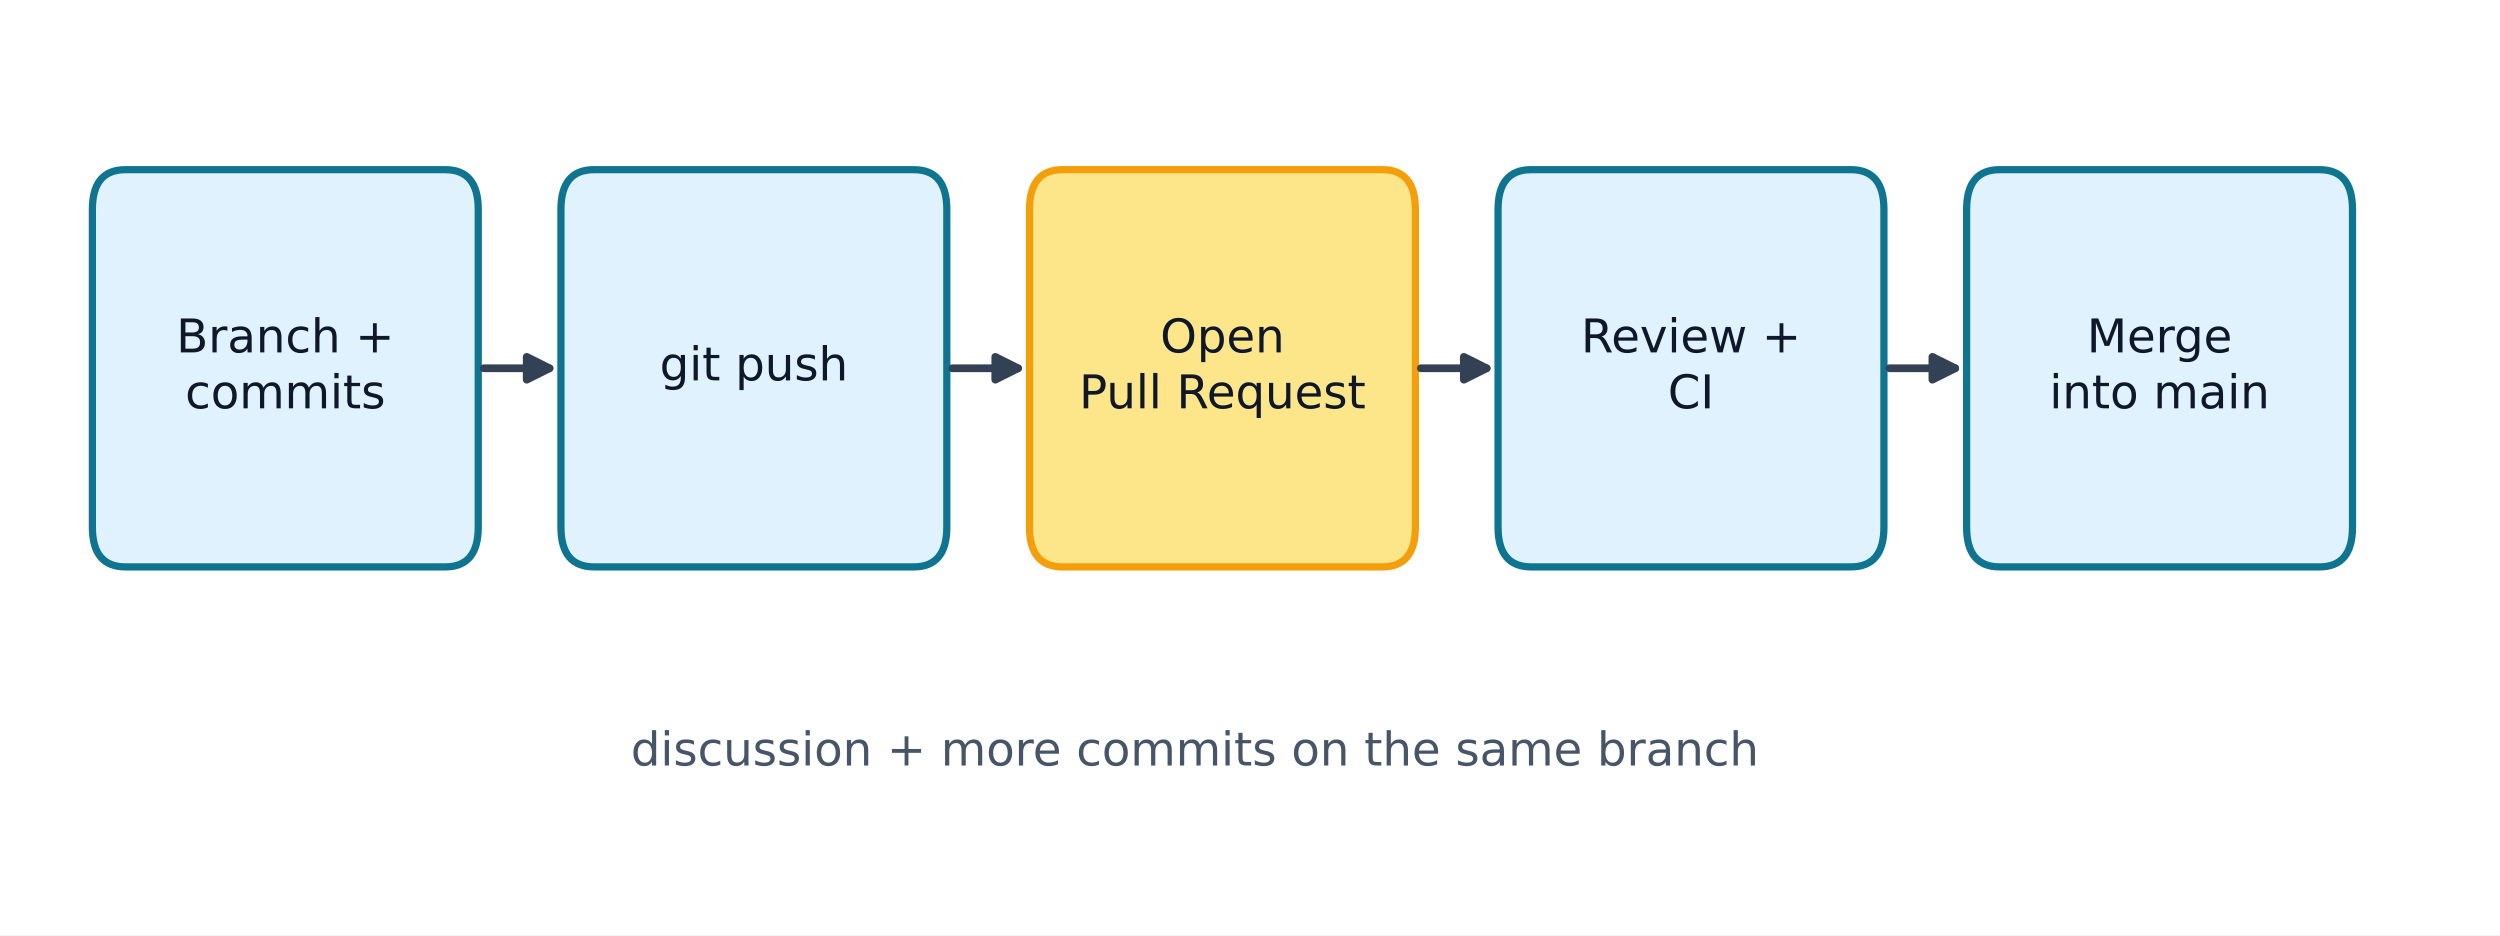
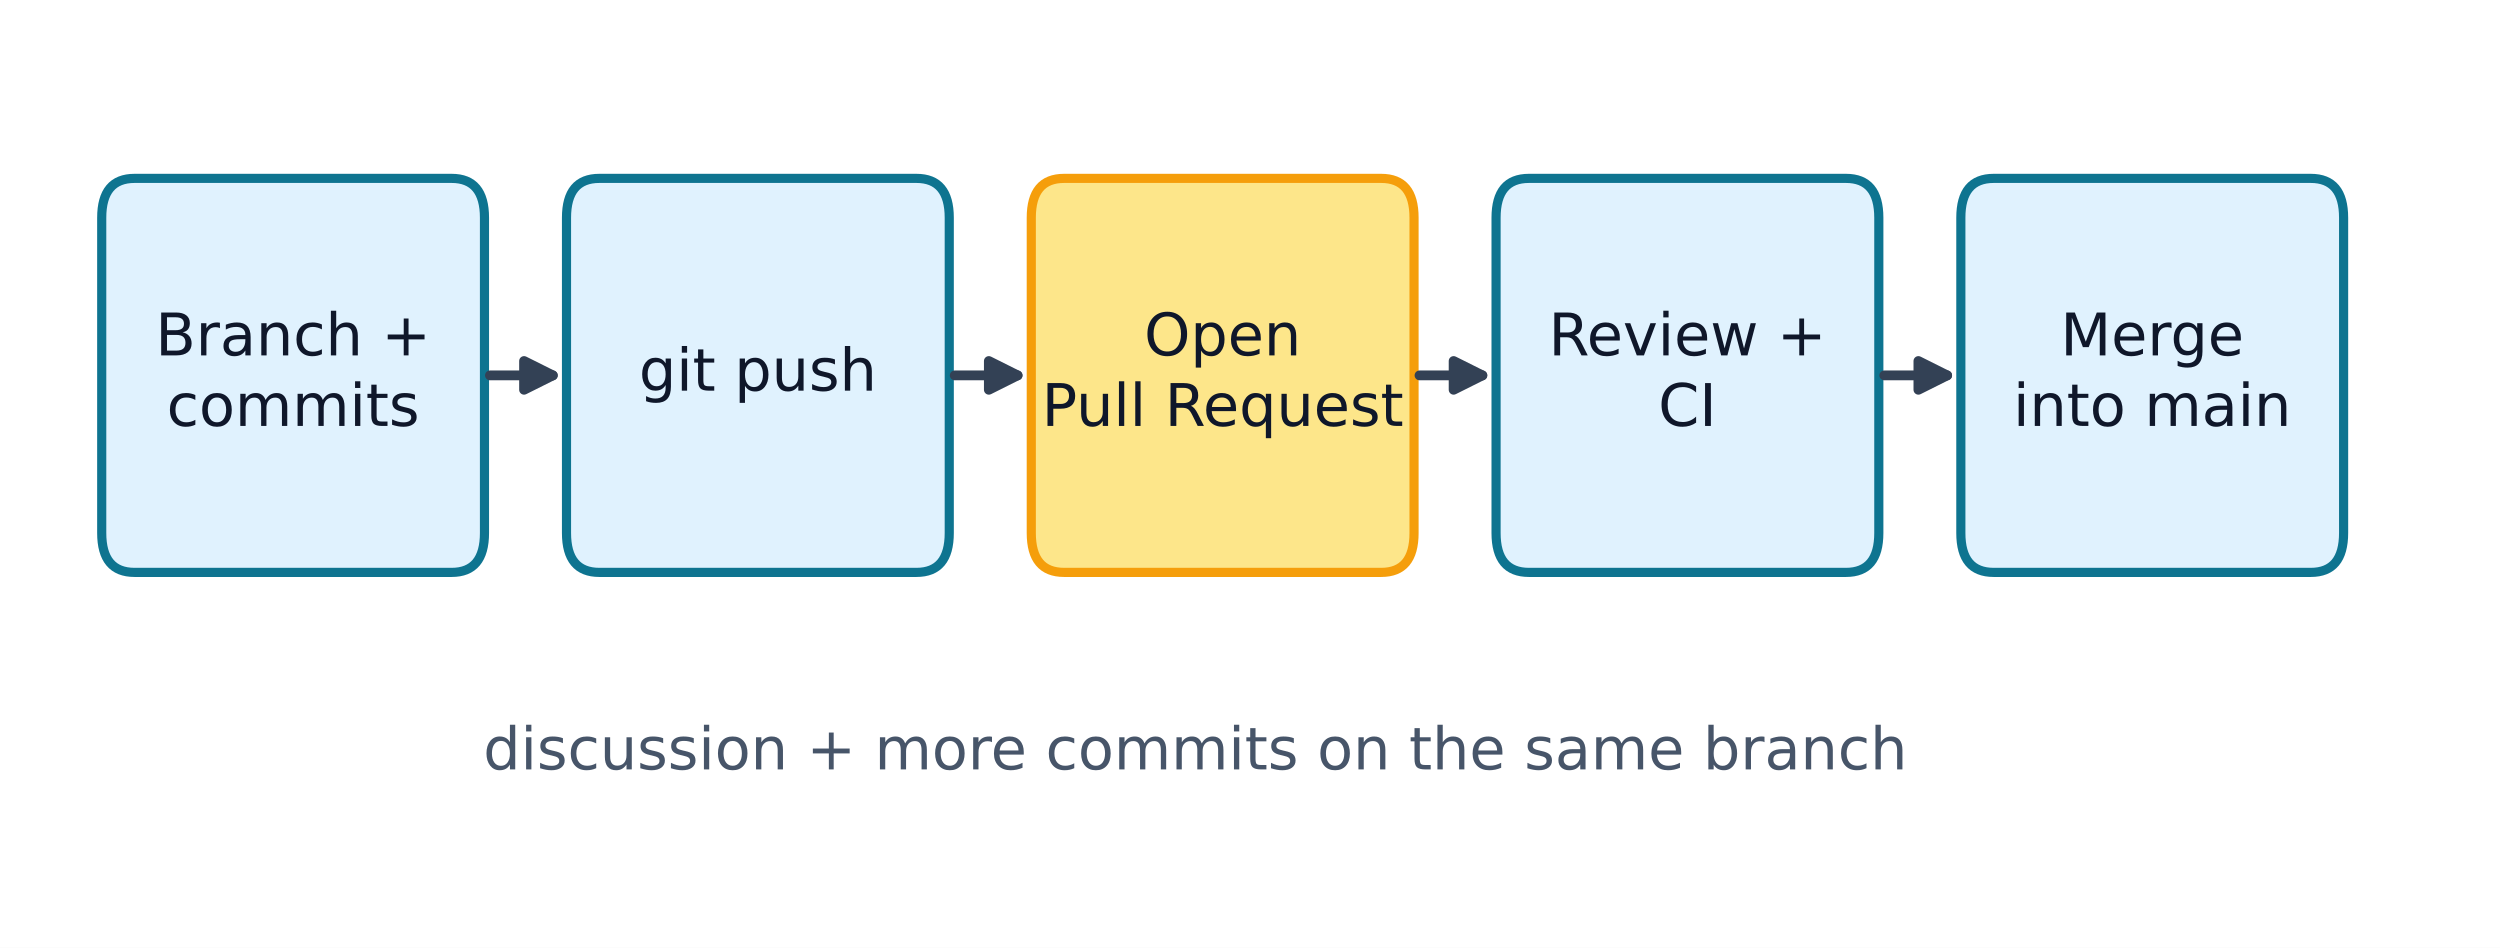
- <svg xmlns="http://www.w3.org/2000/svg" xmlns:xlink="http://www.w3.org/1999/xlink" width="483.12pt" height="180.72pt" viewBox="0 0 483.12 180.72" version="1.1">
+ <svg xmlns="http://www.w3.org/2000/svg" xmlns:xlink="http://www.w3.org/1999/xlink" width="382.68pt" height="145.08pt" viewBox="0 0 382.68 145.08" version="1.1">
  <defs>
    <style type="text/css">*{stroke-linejoin: round; stroke-linecap: butt}</style>
  </defs>
  <g id="figure_1">
    <g id="patch_1">
-       <path d="M 0 180.72  L 483.12 180.72  L 483.12 0  L 0 0  z " style="fill: #ffffff" />
+       <path d="M 0 145.08  L 382.68 145.08  L 382.68 0  L 0 0  z " style="fill: #ffffff" />
    </g>
    <g id="axes_1">
      <g id="patch_2">
-         <path d="M 24.244 109.551  L 86.03 109.551  Q 92.422 109.551 92.422 101.874  L 92.422 40.464  Q 92.422 32.788 86.03 32.788  L 24.244 32.788  Q 17.853 32.788 17.853 40.464  L 17.853 101.874  Q 17.853 109.551 24.244 109.551  z " clip-path="url(#p4c795ca467)" style="fill: #e0f2fe; stroke: #0e7490; stroke-width: 1.4; stroke-linejoin: miter" />
+         <path d="M 20.592 87.618  L 69.138 87.618  Q 74.16 87.618 74.16 81.587  L 74.16 33.336  Q 74.16 27.305 69.138 27.305  L 20.592 27.305  Q 15.57 27.305 15.57 33.336  L 15.57 81.587  Q 15.57 87.618 20.592 87.618  z " clip-path="url(#pe6871505b7)" style="fill: #e0f2fe; stroke: #0e7490; stroke-width: 1.4; stroke-linejoin: miter" />
      </g>
      <g id="patch_3">
-         <path d="M 114.793 109.551  L 176.578 109.551  Q 182.97 109.551 182.97 101.874  L 182.97 40.464  Q 182.97 32.788 176.578 32.788  L 114.793 32.788  Q 108.401 32.788 108.401 40.464  L 108.401 101.874  Q 108.401 109.551 114.793 109.551  z " clip-path="url(#p4c795ca467)" style="fill: #e0f2fe; stroke: #0e7490; stroke-width: 1.4; stroke-linejoin: miter" />
+         <path d="M 91.737 87.618  L 140.283 87.618  Q 145.305 87.618 145.305 81.587  L 145.305 33.336  Q 145.305 27.305 140.283 27.305  L 91.737 27.305  Q 86.715 27.305 86.715 33.336  L 86.715 81.587  Q 86.715 87.618 91.737 87.618  z " clip-path="url(#pe6871505b7)" style="fill: #e0f2fe; stroke: #0e7490; stroke-width: 1.4; stroke-linejoin: miter" />
      </g>
      <g id="patch_4">
-         <path d="M 205.341 109.551  L 267.127 109.551  Q 273.518 109.551 273.518 101.874  L 273.518 40.464  Q 273.518 32.788 267.127 32.788  L 205.341 32.788  Q 198.949 32.788 198.949 40.464  L 198.949 101.874  Q 198.949 109.551 205.341 109.551  z " clip-path="url(#p4c795ca467)" style="fill: #fde68a; stroke: #f59e0b; stroke-width: 1.4; stroke-linejoin: miter" />
+         <path d="M 162.882 87.618  L 211.428 87.618  Q 216.45 87.618 216.45 81.587  L 216.45 33.336  Q 216.45 27.305 211.428 27.305  L 162.882 27.305  Q 157.86 27.305 157.86 33.336  L 157.86 81.587  Q 157.86 87.618 162.882 87.618  z " clip-path="url(#pe6871505b7)" style="fill: #fde68a; stroke: #f59e0b; stroke-width: 1.4; stroke-linejoin: miter" />
      </g>
      <g id="patch_5">
-         <path d="M 295.889 109.551  L 357.675 109.551  Q 364.066 109.551 364.066 101.874  L 364.066 40.464  Q 364.066 32.788 357.675 32.788  L 295.889 32.788  Q 289.497 32.788 289.497 40.464  L 289.497 101.874  Q 289.497 109.551 295.889 109.551  z " clip-path="url(#p4c795ca467)" style="fill: #e0f2fe; stroke: #0e7490; stroke-width: 1.4; stroke-linejoin: miter" />
+         <path d="M 234.027 87.618  L 282.573 87.618  Q 287.595 87.618 287.595 81.587  L 287.595 33.336  Q 287.595 27.305 282.573 27.305  L 234.027 27.305  Q 229.005 27.305 229.005 33.336  L 229.005 81.587  Q 229.005 87.618 234.027 87.618  z " clip-path="url(#pe6871505b7)" style="fill: #e0f2fe; stroke: #0e7490; stroke-width: 1.4; stroke-linejoin: miter" />
      </g>
      <g id="patch_6">
-         <path d="M 386.437 109.551  L 448.223 109.551  Q 454.615 109.551 454.615 101.874  L 454.615 40.464  Q 454.615 32.788 448.223 32.788  L 386.437 32.788  Q 380.045 32.788 380.045 40.464  L 380.045 101.874  Q 380.045 109.551 386.437 109.551  z " clip-path="url(#p4c795ca467)" style="fill: #e0f2fe; stroke: #0e7490; stroke-width: 1.4; stroke-linejoin: miter" />
+         <path d="M 305.172 87.618  L 353.718 87.618  Q 358.74 87.618 358.74 81.587  L 358.74 33.336  Q 358.74 27.305 353.718 27.305  L 305.172 27.305  Q 300.15 27.305 300.15 33.336  L 300.15 81.587  Q 300.15 87.618 305.172 87.618  z " clip-path="url(#pe6871505b7)" style="fill: #e0f2fe; stroke: #0e7490; stroke-width: 1.4; stroke-linejoin: miter" />
      </g>
      <g id="text_1">
-         <g style="fill: #0f172a" transform="translate(34.06321 68.10624) scale(0.09 -0.09)">
+         <g style="fill: #0f172a" transform="translate(23.79094 54.39855) scale(0.09 -0.09)">
          <defs>
            <path id="DejaVuSans-25" d="M 1259 2228  L 1259 519  L 2272 519  Q 2781 519 3026 730  Q 3272 941 3272 1375  Q 3272 1813 3026 2020  Q 2781 2228 2272 2228  L 1259 2228  z M 1259 4147  L 1259 2741  L 2194 2741  Q 2656 2741 2882 2914  Q 3109 3088 3109 3444  Q 3109 3797 2882 3972  Q 2656 4147 2194 4147  L 1259 4147  z M 628 4666  L 2241 4666  Q 2963 4666 3353 4366  Q 3744 4066 3744 3513  Q 3744 3084 3544 2831  Q 3344 2578 2956 2516  Q 3422 2416 3680 2098  Q 3938 1781 3938 1306  Q 3938 681 3513 340  Q 3088 0 2303 0  L 628 0  L 628 4666  z " transform="scale(0.015625)" />
            <path id="DejaVuSans-55" d="M 2631 2963  Q 2534 3019 2420 3045  Q 2306 3072 2169 3072  Q 1681 3072 1420 2755  Q 1159 2438 1159 1844  L 1159 0  L 581 0  L 581 3500  L 1159 3500  L 1159 2956  Q 1341 3275 1631 3429  Q 1922 3584 2338 3584  Q 2397 3584 2469 3576  Q 2541 3569 2628 3553  L 2631 2963  z " transform="scale(0.015625)" />
            <path id="DejaVuSans-44" d="M 2194 1759  Q 1497 1759 1228 1600  Q 959 1441 959 1056  Q 959 750 1161 570  Q 1363 391 1709 391  Q 2188 391 2477 730  Q 2766 1069 2766 1631  L 2766 1759  L 2194 1759  z M 3341 1997  L 3341 0  L 2766 0  L 2766 531  Q 2569 213 2275 61  Q 1981 -91 1556 -91  Q 1019 -91 701 211  Q 384 513 384 1019  Q 384 1609 779 1909  Q 1175 2209 1959 2209  L 2766 2209  L 2766 2266  Q 2766 2663 2505 2880  Q 2244 3097 1772 3097  Q 1472 3097 1187 3025  Q 903 2953 641 2809  L 641 3341  Q 956 3463 1253 3523  Q 1550 3584 1831 3584  Q 2591 3584 2966 3190  Q 3341 2797 3341 1997  z " transform="scale(0.015625)" />
            <path id="DejaVuSans-51" d="M 3513 2113  L 3513 0  L 2938 0  L 2938 2094  Q 2938 2591 2744 2837  Q 2550 3084 2163 3084  Q 1697 3084 1428 2787  Q 1159 2491 1159 1978  L 1159 0  L 581 0  L 581 3500  L 1159 3500  L 1159 2956  Q 1366 3272 1645 3428  Q 1925 3584 2291 3584  Q 2894 3584 3203 3211  Q 3513 2838 3513 2113  z " transform="scale(0.015625)" />
            <path id="DejaVuSans-46" d="M 3122 3366  L 3122 2828  Q 2878 2963 2633 3030  Q 2388 3097 2138 3097  Q 1578 3097 1268 2742  Q 959 2388 959 1747  Q 959 1106 1268 751  Q 1578 397 2138 397  Q 2388 397 2633 464  Q 2878 531 3122 666  L 3122 134  Q 2881 22 2623 -34  Q 2366 -91 2075 -91  Q 1284 -91 818 406  Q 353 903 353 1747  Q 353 2603 823 3093  Q 1294 3584 2113 3584  Q 2378 3584 2631 3529  Q 2884 3475 3122 3366  z " transform="scale(0.015625)" />
            <path id="DejaVuSans-4b" d="M 3513 2113  L 3513 0  L 2938 0  L 2938 2094  Q 2938 2591 2744 2837  Q 2550 3084 2163 3084  Q 1697 3084 1428 2787  Q 1159 2491 1159 1978  L 1159 0  L 581 0  L 581 4863  L 1159 4863  L 1159 2956  Q 1366 3272 1645 3428  Q 1925 3584 2291 3584  Q 2894 3584 3203 3211  Q 3513 2838 3513 2113  z " transform="scale(0.015625)" />
            <path id="DejaVuSans-3" transform="scale(0.015625)" />
            <path id="DejaVuSans-e" d="M 2944 4013  L 2944 2272  L 4684 2272  L 4684 1741  L 2944 1741  L 2944 0  L 2419 0  L 2419 1741  L 678 1741  L 678 2272  L 2419 2272  L 2419 4013  L 2944 4013  z " transform="scale(0.015625)" />
          </defs>
          <use xlink:href="#DejaVuSans-25" />
          <use xlink:href="#DejaVuSans-55" transform="translate(68.60938 0)" />
          <use xlink:href="#DejaVuSans-44" transform="translate(109.7188 0)" />
          <use xlink:href="#DejaVuSans-51" transform="translate(171 0)" />
          <use xlink:href="#DejaVuSans-46" transform="translate(234.375 0)" />
          <use xlink:href="#DejaVuSans-4b" transform="translate(289.3594 0)" />
          <use xlink:href="#DejaVuSans-3" transform="translate(352.7344 0)" />
          <use xlink:href="#DejaVuSans-e" transform="translate(384.5156 0)" />
        </g>
-         <g style="fill: #0f172a" transform="translate(35.78446 78.9087) scale(0.09 -0.09)">
+         <g style="fill: #0f172a" transform="translate(25.51219 65.20101) scale(0.09 -0.09)">
          <defs>
            <path id="DejaVuSans-52" d="M 1959 3097  Q 1497 3097 1228 2736  Q 959 2375 959 1747  Q 959 1119 1226 758  Q 1494 397 1959 397  Q 2419 397 2687 759  Q 2956 1122 2956 1747  Q 2956 2369 2687 2733  Q 2419 3097 1959 3097  z M 1959 3584  Q 2709 3584 3137 3096  Q 3566 2609 3566 1747  Q 3566 888 3137 398  Q 2709 -91 1959 -91  Q 1206 -91 779 398  Q 353 888 353 1747  Q 353 2609 779 3096  Q 1206 3584 1959 3584  z " transform="scale(0.015625)" />
            <path id="DejaVuSans-50" d="M 3328 2828  Q 3544 3216 3844 3400  Q 4144 3584 4550 3584  Q 5097 3584 5394 3201  Q 5691 2819 5691 2113  L 5691 0  L 5113 0  L 5113 2094  Q 5113 2597 4934 2840  Q 4756 3084 4391 3084  Q 3944 3084 3684 2787  Q 3425 2491 3425 1978  L 3425 0  L 2847 0  L 2847 2094  Q 2847 2600 2669 2842  Q 2491 3084 2119 3084  Q 1678 3084 1418 2786  Q 1159 2488 1159 1978  L 1159 0  L 581 0  L 581 3500  L 1159 3500  L 1159 2956  Q 1356 3278 1631 3431  Q 1906 3584 2284 3584  Q 2666 3584 2933 3390  Q 3200 3197 3328 2828  z " transform="scale(0.015625)" />
            <path id="DejaVuSans-4c" d="M 603 3500  L 1178 3500  L 1178 0  L 603 0  L 603 3500  z M 603 4863  L 1178 4863  L 1178 4134  L 603 4134  L 603 4863  z " transform="scale(0.015625)" />
            <path id="DejaVuSans-57" d="M 1172 4494  L 1172 3500  L 2356 3500  L 2356 3053  L 1172 3053  L 1172 1153  Q 1172 725 1289 603  Q 1406 481 1766 481  L 2356 481  L 2356 0  L 1766 0  Q 1100 0 847 248  Q 594 497 594 1153  L 594 3053  L 172 3053  L 172 3500  L 594 3500  L 594 4494  L 1172 4494  z " transform="scale(0.015625)" />
            <path id="DejaVuSans-56" d="M 2834 3397  L 2834 2853  Q 2591 2978 2328 3040  Q 2066 3103 1784 3103  Q 1356 3103 1142 2972  Q 928 2841 928 2578  Q 928 2378 1081 2264  Q 1234 2150 1697 2047  L 1894 2003  Q 2506 1872 2764 1633  Q 3022 1394 3022 966  Q 3022 478 2636 193  Q 2250 -91 1575 -91  Q 1294 -91 989 -36  Q 684 19 347 128  L 347 722  Q 666 556 975 473  Q 1284 391 1588 391  Q 1994 391 2212 530  Q 2431 669 2431 922  Q 2431 1156 2273 1281  Q 2116 1406 1581 1522  L 1381 1569  Q 847 1681 609 1914  Q 372 2147 372 2553  Q 372 3047 722 3315  Q 1072 3584 1716 3584  Q 2034 3584 2315 3537  Q 2597 3491 2834 3397  z " transform="scale(0.015625)" />
          </defs>
          <use xlink:href="#DejaVuSans-46" />
          <use xlink:href="#DejaVuSans-52" transform="translate(54.98438 0)" />
          <use xlink:href="#DejaVuSans-50" transform="translate(116.1719 0)" />
          <use xlink:href="#DejaVuSans-50" transform="translate(213.5781 0)" />
          <use xlink:href="#DejaVuSans-4c" transform="translate(310.9844 0)" />
          <use xlink:href="#DejaVuSans-57" transform="translate(338.7656 0)" />
          <use xlink:href="#DejaVuSans-56" transform="translate(377.9688 0)" />
        </g>
      </g>
      <g id="text_2">
-         <g style="fill: #0f172a" transform="translate(127.4794 73.50747) scale(0.09 -0.09)">
+         <g style="fill: #0f172a" transform="translate(97.80398 59.79978) scale(0.09 -0.09)">
          <defs>
            <path id="DejaVuSans-4a" d="M 2906 1791  Q 2906 2416 2648 2759  Q 2391 3103 1925 3103  Q 1463 3103 1205 2759  Q 947 2416 947 1791  Q 947 1169 1205 825  Q 1463 481 1925 481  Q 2391 481 2648 825  Q 2906 1169 2906 1791  z M 3481 434  Q 3481 -459 3084 -895  Q 2688 -1331 1869 -1331  Q 1566 -1331 1297 -1286  Q 1028 -1241 775 -1147  L 775 -588  Q 1028 -725 1275 -790  Q 1522 -856 1778 -856  Q 2344 -856 2625 -561  Q 2906 -266 2906 331  L 2906 616  Q 2728 306 2450 153  Q 2172 0 1784 0  Q 1141 0 747 490  Q 353 981 353 1791  Q 353 2603 747 3093  Q 1141 3584 1784 3584  Q 2172 3584 2450 3431  Q 2728 3278 2906 2969  L 2906 3500  L 3481 3500  L 3481 434  z " transform="scale(0.015625)" />
            <path id="DejaVuSans-53" d="M 1159 525  L 1159 -1331  L 581 -1331  L 581 3500  L 1159 3500  L 1159 2969  Q 1341 3281 1617 3432  Q 1894 3584 2278 3584  Q 2916 3584 3314 3078  Q 3713 2572 3713 1747  Q 3713 922 3314 415  Q 2916 -91 2278 -91  Q 1894 -91 1617 61  Q 1341 213 1159 525  z M 3116 1747  Q 3116 2381 2855 2742  Q 2594 3103 2138 3103  Q 1681 3103 1420 2742  Q 1159 2381 1159 1747  Q 1159 1113 1420 752  Q 1681 391 2138 391  Q 2594 391 2855 752  Q 3116 1113 3116 1747  z " transform="scale(0.015625)" />
            <path id="DejaVuSans-58" d="M 544 1381  L 544 3500  L 1119 3500  L 1119 1403  Q 1119 906 1312 657  Q 1506 409 1894 409  Q 2359 409 2629 706  Q 2900 1003 2900 1516  L 2900 3500  L 3475 3500  L 3475 0  L 2900 0  L 2900 538  Q 2691 219 2414 64  Q 2138 -91 1772 -91  Q 1169 -91 856 284  Q 544 659 544 1381  z M 1991 3584  L 1991 3584  z " transform="scale(0.015625)" />
          </defs>
          <use xlink:href="#DejaVuSans-4a" />
          <use xlink:href="#DejaVuSans-4c" transform="translate(63.48438 0)" />
          <use xlink:href="#DejaVuSans-57" transform="translate(91.26562 0)" />
          <use xlink:href="#DejaVuSans-3" transform="translate(130.4688 0)" />
          <use xlink:href="#DejaVuSans-53" transform="translate(162.25 0)" />
          <use xlink:href="#DejaVuSans-58" transform="translate(225.7344 0)" />
          <use xlink:href="#DejaVuSans-56" transform="translate(289.1094 0)" />
          <use xlink:href="#DejaVuSans-4b" transform="translate(341.2031 0)" />
        </g>
      </g>
      <g id="patch_7">
-         <path d="M 93.487 71.169  Q 100.678 71.169 106.191 71.169  " style="fill: none; stroke: #334155; stroke-width: 1.5; stroke-linecap: round" />
-         <path d="M 101.791 68.969  L 106.191 71.169  L 101.791 73.369  z " style="fill: #334155; stroke: #334155; stroke-width: 1.5; stroke-linecap: round" />
+         <path d="M 74.997 57.462  Q 80.647 57.462 84.619 57.462  " style="fill: none; stroke: #334155; stroke-width: 1.5; stroke-linecap: round" />
+         <path d="M 80.219 55.262  L 84.619 57.462  L 80.219 59.662  z " style="fill: #334155; stroke: #334155; stroke-width: 1.5; stroke-linecap: round" />
      </g>
      <g id="text_3">
-         <g style="fill: #0f172a" transform="translate(224.2137 68.10589) scale(0.09 -0.09)">
+         <g style="fill: #0f172a" transform="translate(175.1351 54.3982) scale(0.09 -0.09)">
          <defs>
            <path id="DejaVuSans-32" d="M 2522 4238  Q 1834 4238 1429 3725  Q 1025 3213 1025 2328  Q 1025 1447 1429 934  Q 1834 422 2522 422  Q 3209 422 3611 934  Q 4013 1447 4013 2328  Q 4013 3213 3611 3725  Q 3209 4238 2522 4238  z M 2522 4750  Q 3503 4750 4090 4092  Q 4678 3434 4678 2328  Q 4678 1225 4090 567  Q 3503 -91 2522 -91  Q 1538 -91 948 565  Q 359 1222 359 2328  Q 359 3434 948 4092  Q 1538 4750 2522 4750  z " transform="scale(0.015625)" />
            <path id="DejaVuSans-48" d="M 3597 1894  L 3597 1613  L 953 1613  Q 991 1019 1311 708  Q 1631 397 2203 397  Q 2534 397 2845 478  Q 3156 559 3463 722  L 3463 178  Q 3153 47 2828 -22  Q 2503 -91 2169 -91  Q 1331 -91 842 396  Q 353 884 353 1716  Q 353 2575 817 3079  Q 1281 3584 2069 3584  Q 2775 3584 3186 3129  Q 3597 2675 3597 1894  z M 3022 2063  Q 3016 2534 2758 2815  Q 2500 3097 2075 3097  Q 1594 3097 1305 2825  Q 1016 2553 972 2059  L 3022 2063  z " transform="scale(0.015625)" />
          </defs>
          <use xlink:href="#DejaVuSans-32" />
          <use xlink:href="#DejaVuSans-53" transform="translate(78.71875 0)" />
          <use xlink:href="#DejaVuSans-48" transform="translate(142.2031 0)" />
          <use xlink:href="#DejaVuSans-51" transform="translate(203.7344 0)" />
        </g>
-         <g style="fill: #0f172a" transform="translate(208.5368 78.90835) scale(0.09 -0.09)">
+         <g style="fill: #0f172a" transform="translate(159.4582 65.20066) scale(0.09 -0.09)">
          <defs>
            <path id="DejaVuSans-33" d="M 1259 4147  L 1259 2394  L 2053 2394  Q 2494 2394 2734 2622  Q 2975 2850 2975 3272  Q 2975 3691 2734 3919  Q 2494 4147 2053 4147  L 1259 4147  z M 628 4666  L 2053 4666  Q 2838 4666 3239 4311  Q 3641 3956 3641 3272  Q 3641 2581 3239 2228  Q 2838 1875 2053 1875  L 1259 1875  L 1259 0  L 628 0  L 628 4666  z " transform="scale(0.015625)" />
            <path id="DejaVuSans-4f" d="M 603 4863  L 1178 4863  L 1178 0  L 603 0  L 603 4863  z " transform="scale(0.015625)" />
            <path id="DejaVuSans-35" d="M 2841 2188  Q 3044 2119 3236 1894  Q 3428 1669 3622 1275  L 4263 0  L 3584 0  L 2988 1197  Q 2756 1666 2539 1819  Q 2322 1972 1947 1972  L 1259 1972  L 1259 0  L 628 0  L 628 4666  L 2053 4666  Q 2853 4666 3247 4331  Q 3641 3997 3641 3322  Q 3641 2881 3436 2590  Q 3231 2300 2841 2188  z M 1259 4147  L 1259 2491  L 2053 2491  Q 2509 2491 2742 2702  Q 2975 2913 2975 3322  Q 2975 3731 2742 3939  Q 2509 4147 2053 4147  L 1259 4147  z " transform="scale(0.015625)" />
            <path id="DejaVuSans-54" d="M 947 1747  Q 947 1113 1208 752  Q 1469 391 1925 391  Q 2381 391 2643 752  Q 2906 1113 2906 1747  Q 2906 2381 2643 2742  Q 2381 3103 1925 3103  Q 1469 3103 1208 2742  Q 947 2381 947 1747  z M 2906 525  Q 2725 213 2448 61  Q 2172 -91 1784 -91  Q 1150 -91 751 415  Q 353 922 353 1747  Q 353 2572 751 3078  Q 1150 3584 1784 3584  Q 2172 3584 2448 3432  Q 2725 3281 2906 2969  L 2906 3500  L 3481 3500  L 3481 -1331  L 2906 -1331  L 2906 525  z " transform="scale(0.015625)" />
          </defs>
          <use xlink:href="#DejaVuSans-33" />
          <use xlink:href="#DejaVuSans-58" transform="translate(58.54688 0)" />
          <use xlink:href="#DejaVuSans-4f" transform="translate(121.9219 0)" />
          <use xlink:href="#DejaVuSans-4f" transform="translate(149.7031 0)" />
          <use xlink:href="#DejaVuSans-3" transform="translate(177.4844 0)" />
          <use xlink:href="#DejaVuSans-35" transform="translate(209.2656 0)" />
          <use xlink:href="#DejaVuSans-48" transform="translate(274.2656 0)" />
          <use xlink:href="#DejaVuSans-54" transform="translate(335.7969 0)" />
          <use xlink:href="#DejaVuSans-58" transform="translate(399.2812 0)" />
          <use xlink:href="#DejaVuSans-48" transform="translate(462.6562 0)" />
          <use xlink:href="#DejaVuSans-56" transform="translate(524.1875 0)" />
          <use xlink:href="#DejaVuSans-57" transform="translate(576.2812 0)" />
        </g>
      </g>
      <g id="patch_8">
-         <path d="M 184.035 71.169  Q 191.226 71.169 196.739 71.169  " style="fill: none; stroke: #334155; stroke-width: 1.5; stroke-linecap: round" />
-         <path d="M 192.339 68.969  L 196.739 71.169  L 192.339 73.369  z " style="fill: #334155; stroke: #334155; stroke-width: 1.5; stroke-linecap: round" />
+         <path d="M 146.142 57.462  Q 151.792 57.462 155.764 57.462  " style="fill: none; stroke: #334155; stroke-width: 1.5; stroke-linecap: round" />
+         <path d="M 151.364 55.262  L 155.764 57.462  L 151.364 59.662  z " style="fill: #334155; stroke: #334155; stroke-width: 1.5; stroke-linecap: round" />
      </g>
      <g id="text_4">
-         <g style="fill: #0f172a" transform="translate(305.5242 68.10659) scale(0.09 -0.09)">
+         <g style="fill: #0f172a" transform="translate(237.0424 54.3989) scale(0.09 -0.09)">
          <defs>
            <path id="DejaVuSans-59" d="M 191 3500  L 800 3500  L 1894 563  L 2988 3500  L 3597 3500  L 2284 0  L 1503 0  L 191 3500  z " transform="scale(0.015625)" />
            <path id="DejaVuSans-5a" d="M 269 3500  L 844 3500  L 1563 769  L 2278 3500  L 2956 3500  L 3675 769  L 4391 3500  L 4966 3500  L 4050 0  L 3372 0  L 2619 2869  L 1863 0  L 1184 0  L 269 3500  z " transform="scale(0.015625)" />
          </defs>
          <use xlink:href="#DejaVuSans-35" />
          <use xlink:href="#DejaVuSans-48" transform="translate(65 0)" />
          <use xlink:href="#DejaVuSans-59" transform="translate(126.5312 0)" />
          <use xlink:href="#DejaVuSans-4c" transform="translate(185.7188 0)" />
          <use xlink:href="#DejaVuSans-48" transform="translate(213.5 0)" />
          <use xlink:href="#DejaVuSans-5a" transform="translate(275.0312 0)" />
          <use xlink:href="#DejaVuSans-3" transform="translate(356.8125 0)" />
          <use xlink:href="#DejaVuSans-e" transform="translate(388.5938 0)" />
        </g>
-         <g style="fill: #0f172a" transform="translate(322.3121 78.90835) scale(0.09 -0.09)">
+         <g style="fill: #0f172a" transform="translate(253.8302 65.20066) scale(0.09 -0.09)">
          <defs>
            <path id="DejaVuSans-26" d="M 4122 4306  L 4122 3641  Q 3803 3938 3442 4084  Q 3081 4231 2675 4231  Q 1875 4231 1450 3742  Q 1025 3253 1025 2328  Q 1025 1406 1450 917  Q 1875 428 2675 428  Q 3081 428 3442 575  Q 3803 722 4122 1019  L 4122 359  Q 3791 134 3420 21  Q 3050 -91 2638 -91  Q 1578 -91 968 557  Q 359 1206 359 2328  Q 359 3453 968 4101  Q 1578 4750 2638 4750  Q 3056 4750 3426 4639  Q 3797 4528 4122 4306  z " transform="scale(0.015625)" />
            <path id="DejaVuSans-2c" d="M 628 4666  L 1259 4666  L 1259 0  L 628 0  L 628 4666  z " transform="scale(0.015625)" />
          </defs>
          <use xlink:href="#DejaVuSans-26" />
          <use xlink:href="#DejaVuSans-2c" transform="translate(69.82812 0)" />
        </g>
      </g>
      <g id="patch_9">
-         <path d="M 274.583 71.169  Q 281.774 71.169 287.288 71.169  " style="fill: none; stroke: #334155; stroke-width: 1.5; stroke-linecap: round" />
-         <path d="M 282.888 68.969  L 287.288 71.169  L 282.888 73.369  z " style="fill: #334155; stroke: #334155; stroke-width: 1.5; stroke-linecap: round" />
+         <path d="M 217.287 57.462  Q 222.937 57.462 226.909 57.462  " style="fill: none; stroke: #334155; stroke-width: 1.5; stroke-linecap: round" />
+         <path d="M 222.509 55.262  L 226.909 57.462  L 222.509 59.662  z " style="fill: #334155; stroke: #334155; stroke-width: 1.5; stroke-linecap: round" />
      </g>
      <g id="text_5">
-         <g style="fill: #0f172a" transform="translate(403.2816 68.10589) scale(0.09 -0.09)">
+         <g style="fill: #0f172a" transform="translate(315.3966 54.3982) scale(0.09 -0.09)">
          <defs>
            <path id="DejaVuSans-30" d="M 628 4666  L 1569 4666  L 2759 1491  L 3956 4666  L 4897 4666  L 4897 0  L 4281 0  L 4281 4097  L 3078 897  L 2444 897  L 1241 4097  L 1241 0  L 628 0  L 628 4666  z " transform="scale(0.015625)" />
          </defs>
          <use xlink:href="#DejaVuSans-30" />
          <use xlink:href="#DejaVuSans-48" transform="translate(86.28125 0)" />
          <use xlink:href="#DejaVuSans-55" transform="translate(147.8125 0)" />
          <use xlink:href="#DejaVuSans-4a" transform="translate(187.1719 0)" />
          <use xlink:href="#DejaVuSans-48" transform="translate(250.6562 0)" />
        </g>
-         <g style="fill: #0f172a" transform="translate(396.0373 78.90835) scale(0.09 -0.09)">
+         <g style="fill: #0f172a" transform="translate(308.1523 65.20066) scale(0.09 -0.09)">
          <use xlink:href="#DejaVuSans-4c" />
          <use xlink:href="#DejaVuSans-51" transform="translate(27.78125 0)" />
          <use xlink:href="#DejaVuSans-57" transform="translate(91.15625 0)" />
          <use xlink:href="#DejaVuSans-52" transform="translate(130.3594 0)" />
          <use xlink:href="#DejaVuSans-3" transform="translate(191.5469 0)" />
          <use xlink:href="#DejaVuSans-50" transform="translate(223.3281 0)" />
          <use xlink:href="#DejaVuSans-44" transform="translate(320.7344 0)" />
          <use xlink:href="#DejaVuSans-4c" transform="translate(382.0156 0)" />
          <use xlink:href="#DejaVuSans-51" transform="translate(409.7969 0)" />
        </g>
      </g>
      <g id="patch_10">
-         <path d="M 365.132 71.169  Q 372.322 71.169 377.836 71.169  " style="fill: none; stroke: #334155; stroke-width: 1.5; stroke-linecap: round" />
-         <path d="M 373.436 68.969  L 377.836 71.169  L 373.436 73.369  z " style="fill: #334155; stroke: #334155; stroke-width: 1.5; stroke-linecap: round" />
+         <path d="M 288.432 57.462  Q 294.082 57.462 298.054 57.462  " style="fill: none; stroke: #334155; stroke-width: 1.5; stroke-linecap: round" />
+         <path d="M 293.654 55.262  L 298.054 57.462  L 293.654 59.662  z " style="fill: #334155; stroke: #334155; stroke-width: 1.5; stroke-linecap: round" />
      </g>
      <g id="text_6">
-         <g style="fill: #475569" transform="translate(121.9081 147.9323) scale(0.09 -0.09)">
+         <g style="fill: #475569" transform="translate(73.97086 117.7754) scale(0.09 -0.09)">
          <defs>
            <path id="DejaVuSans-47" d="M 2906 2969  L 2906 4863  L 3481 4863  L 3481 0  L 2906 0  L 2906 525  Q 2725 213 2448 61  Q 2172 -91 1784 -91  Q 1150 -91 751 415  Q 353 922 353 1747  Q 353 2572 751 3078  Q 1150 3584 1784 3584  Q 2172 3584 2448 3432  Q 2725 3281 2906 2969  z M 947 1747  Q 947 1113 1208 752  Q 1469 391 1925 391  Q 2381 391 2643 752  Q 2906 1113 2906 1747  Q 2906 2381 2643 2742  Q 2381 3103 1925 3103  Q 1469 3103 1208 2742  Q 947 2381 947 1747  z " transform="scale(0.015625)" />
            <path id="DejaVuSans-45" d="M 3116 1747  Q 3116 2381 2855 2742  Q 2594 3103 2138 3103  Q 1681 3103 1420 2742  Q 1159 2381 1159 1747  Q 1159 1113 1420 752  Q 1681 391 2138 391  Q 2594 391 2855 752  Q 3116 1113 3116 1747  z M 1159 2969  Q 1341 3281 1617 3432  Q 1894 3584 2278 3584  Q 2916 3584 3314 3078  Q 3713 2572 3713 1747  Q 3713 922 3314 415  Q 2916 -91 2278 -91  Q 1894 -91 1617 61  Q 1341 213 1159 525  L 1159 0  L 581 0  L 581 4863  L 1159 4863  L 1159 2969  z " transform="scale(0.015625)" />
          </defs>
          <use xlink:href="#DejaVuSans-47" />
          <use xlink:href="#DejaVuSans-4c" transform="translate(63.48438 0)" />
          <use xlink:href="#DejaVuSans-56" transform="translate(91.26562 0)" />
          <use xlink:href="#DejaVuSans-46" transform="translate(143.3594 0)" />
          <use xlink:href="#DejaVuSans-58" transform="translate(198.3438 0)" />
          <use xlink:href="#DejaVuSans-56" transform="translate(261.7188 0)" />
          <use xlink:href="#DejaVuSans-56" transform="translate(313.8125 0)" />
          <use xlink:href="#DejaVuSans-4c" transform="translate(365.9062 0)" />
          <use xlink:href="#DejaVuSans-52" transform="translate(393.6875 0)" />
          <use xlink:href="#DejaVuSans-51" transform="translate(454.875 0)" />
          <use xlink:href="#DejaVuSans-3" transform="translate(518.25 0)" />
          <use xlink:href="#DejaVuSans-e" transform="translate(550.0312 0)" />
          <use xlink:href="#DejaVuSans-3" transform="translate(633.8281 0)" />
          <use xlink:href="#DejaVuSans-50" transform="translate(665.6094 0)" />
          <use xlink:href="#DejaVuSans-52" transform="translate(763.0156 0)" />
          <use xlink:href="#DejaVuSans-55" transform="translate(824.2031 0)" />
          <use xlink:href="#DejaVuSans-48" transform="translate(863.1094 0)" />
          <use xlink:href="#DejaVuSans-3" transform="translate(924.6406 0)" />
          <use xlink:href="#DejaVuSans-46" transform="translate(956.4219 0)" />
          <use xlink:href="#DejaVuSans-52" transform="translate(1011.406 0)" />
          <use xlink:href="#DejaVuSans-50" transform="translate(1072.594 0)" />
          <use xlink:href="#DejaVuSans-50" transform="translate(1170 0)" />
          <use xlink:href="#DejaVuSans-4c" transform="translate(1267.406 0)" />
          <use xlink:href="#DejaVuSans-57" transform="translate(1295.188 0)" />
          <use xlink:href="#DejaVuSans-56" transform="translate(1334.391 0)" />
          <use xlink:href="#DejaVuSans-3" transform="translate(1386.484 0)" />
          <use xlink:href="#DejaVuSans-52" transform="translate(1418.266 0)" />
          <use xlink:href="#DejaVuSans-51" transform="translate(1479.453 0)" />
          <use xlink:href="#DejaVuSans-3" transform="translate(1542.828 0)" />
          <use xlink:href="#DejaVuSans-57" transform="translate(1574.609 0)" />
          <use xlink:href="#DejaVuSans-4b" transform="translate(1613.812 0)" />
          <use xlink:href="#DejaVuSans-48" transform="translate(1677.188 0)" />
          <use xlink:href="#DejaVuSans-3" transform="translate(1738.719 0)" />
          <use xlink:href="#DejaVuSans-56" transform="translate(1770.5 0)" />
          <use xlink:href="#DejaVuSans-44" transform="translate(1822.594 0)" />
          <use xlink:href="#DejaVuSans-50" transform="translate(1883.875 0)" />
          <use xlink:href="#DejaVuSans-48" transform="translate(1981.281 0)" />
          <use xlink:href="#DejaVuSans-3" transform="translate(2042.812 0)" />
          <use xlink:href="#DejaVuSans-45" transform="translate(2074.594 0)" />
          <use xlink:href="#DejaVuSans-55" transform="translate(2138.078 0)" />
          <use xlink:href="#DejaVuSans-44" transform="translate(2179.188 0)" />
          <use xlink:href="#DejaVuSans-51" transform="translate(2240.469 0)" />
          <use xlink:href="#DejaVuSans-46" transform="translate(2303.844 0)" />
          <use xlink:href="#DejaVuSans-4b" transform="translate(2358.828 0)" />
        </g>
      </g>
    </g>
  </g>
  <defs>
-     <clipPath id="p4c795ca467">
-       <rect x="7.2" y="7.2" width="468.72" height="166.32" />
+     <clipPath id="pe6871505b7">
+       <rect x="7.2" y="7.2" width="368.28" height="130.68" />
    </clipPath>
  </defs>
</svg>
